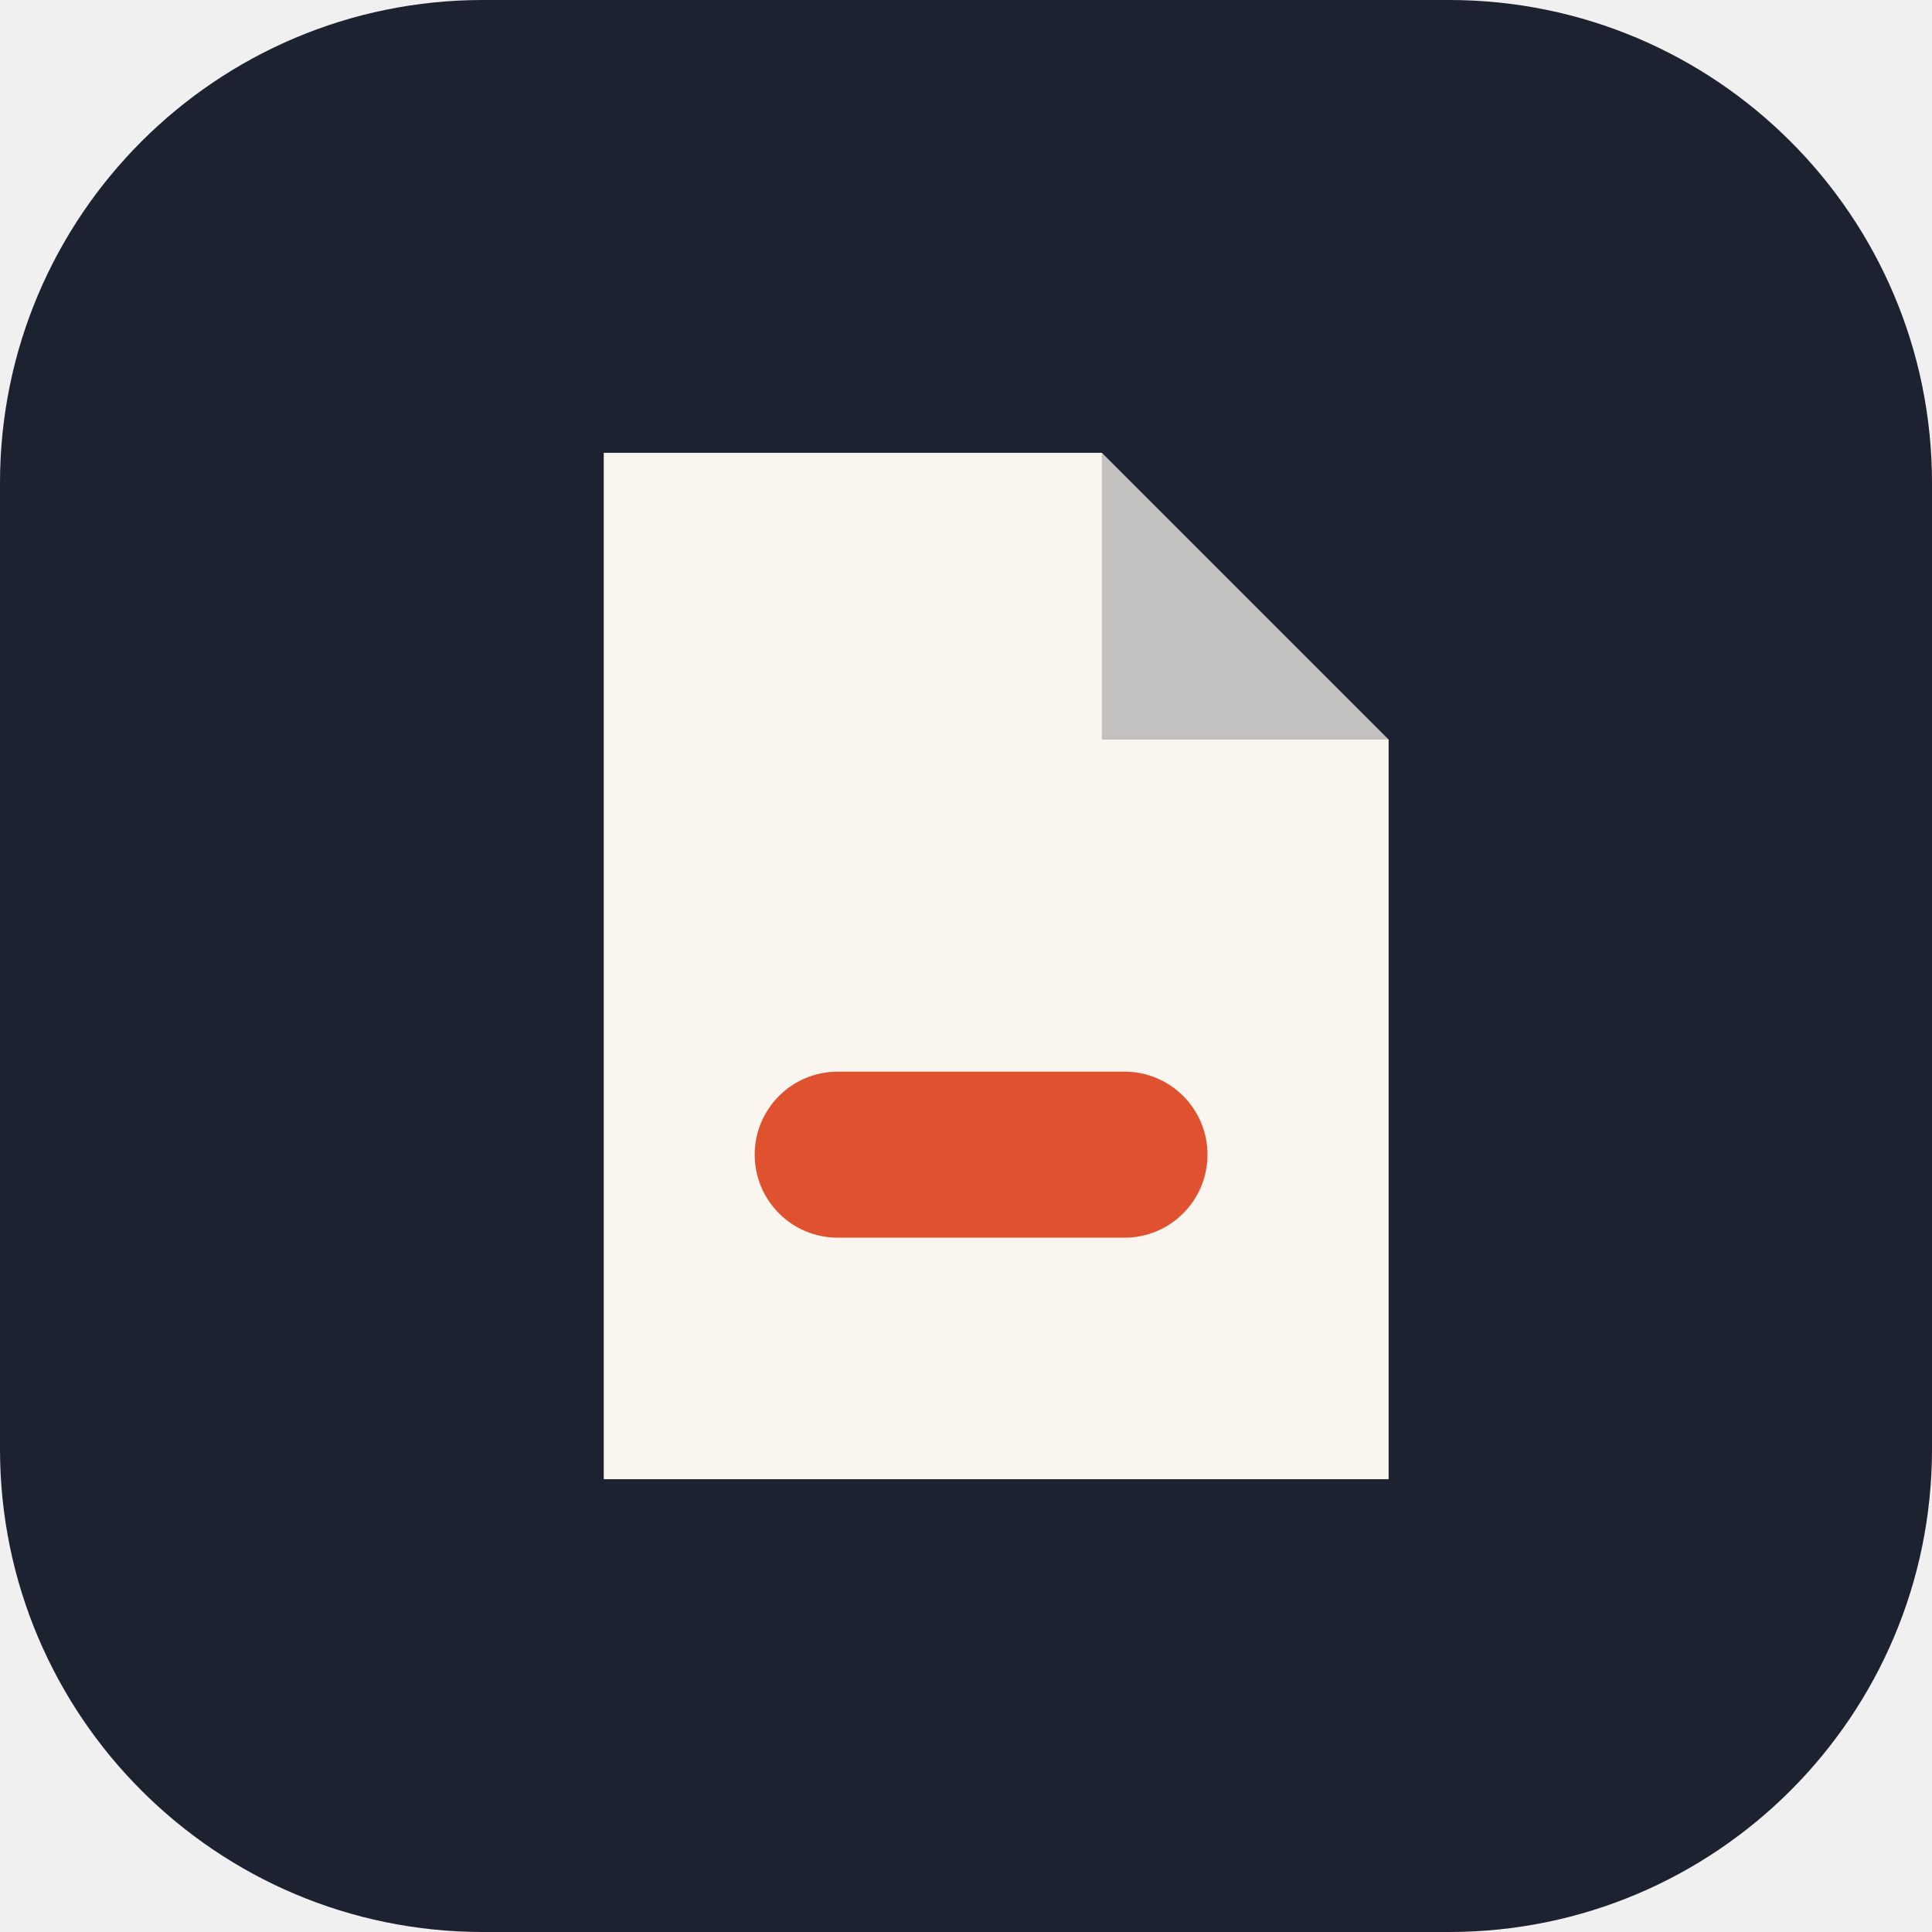
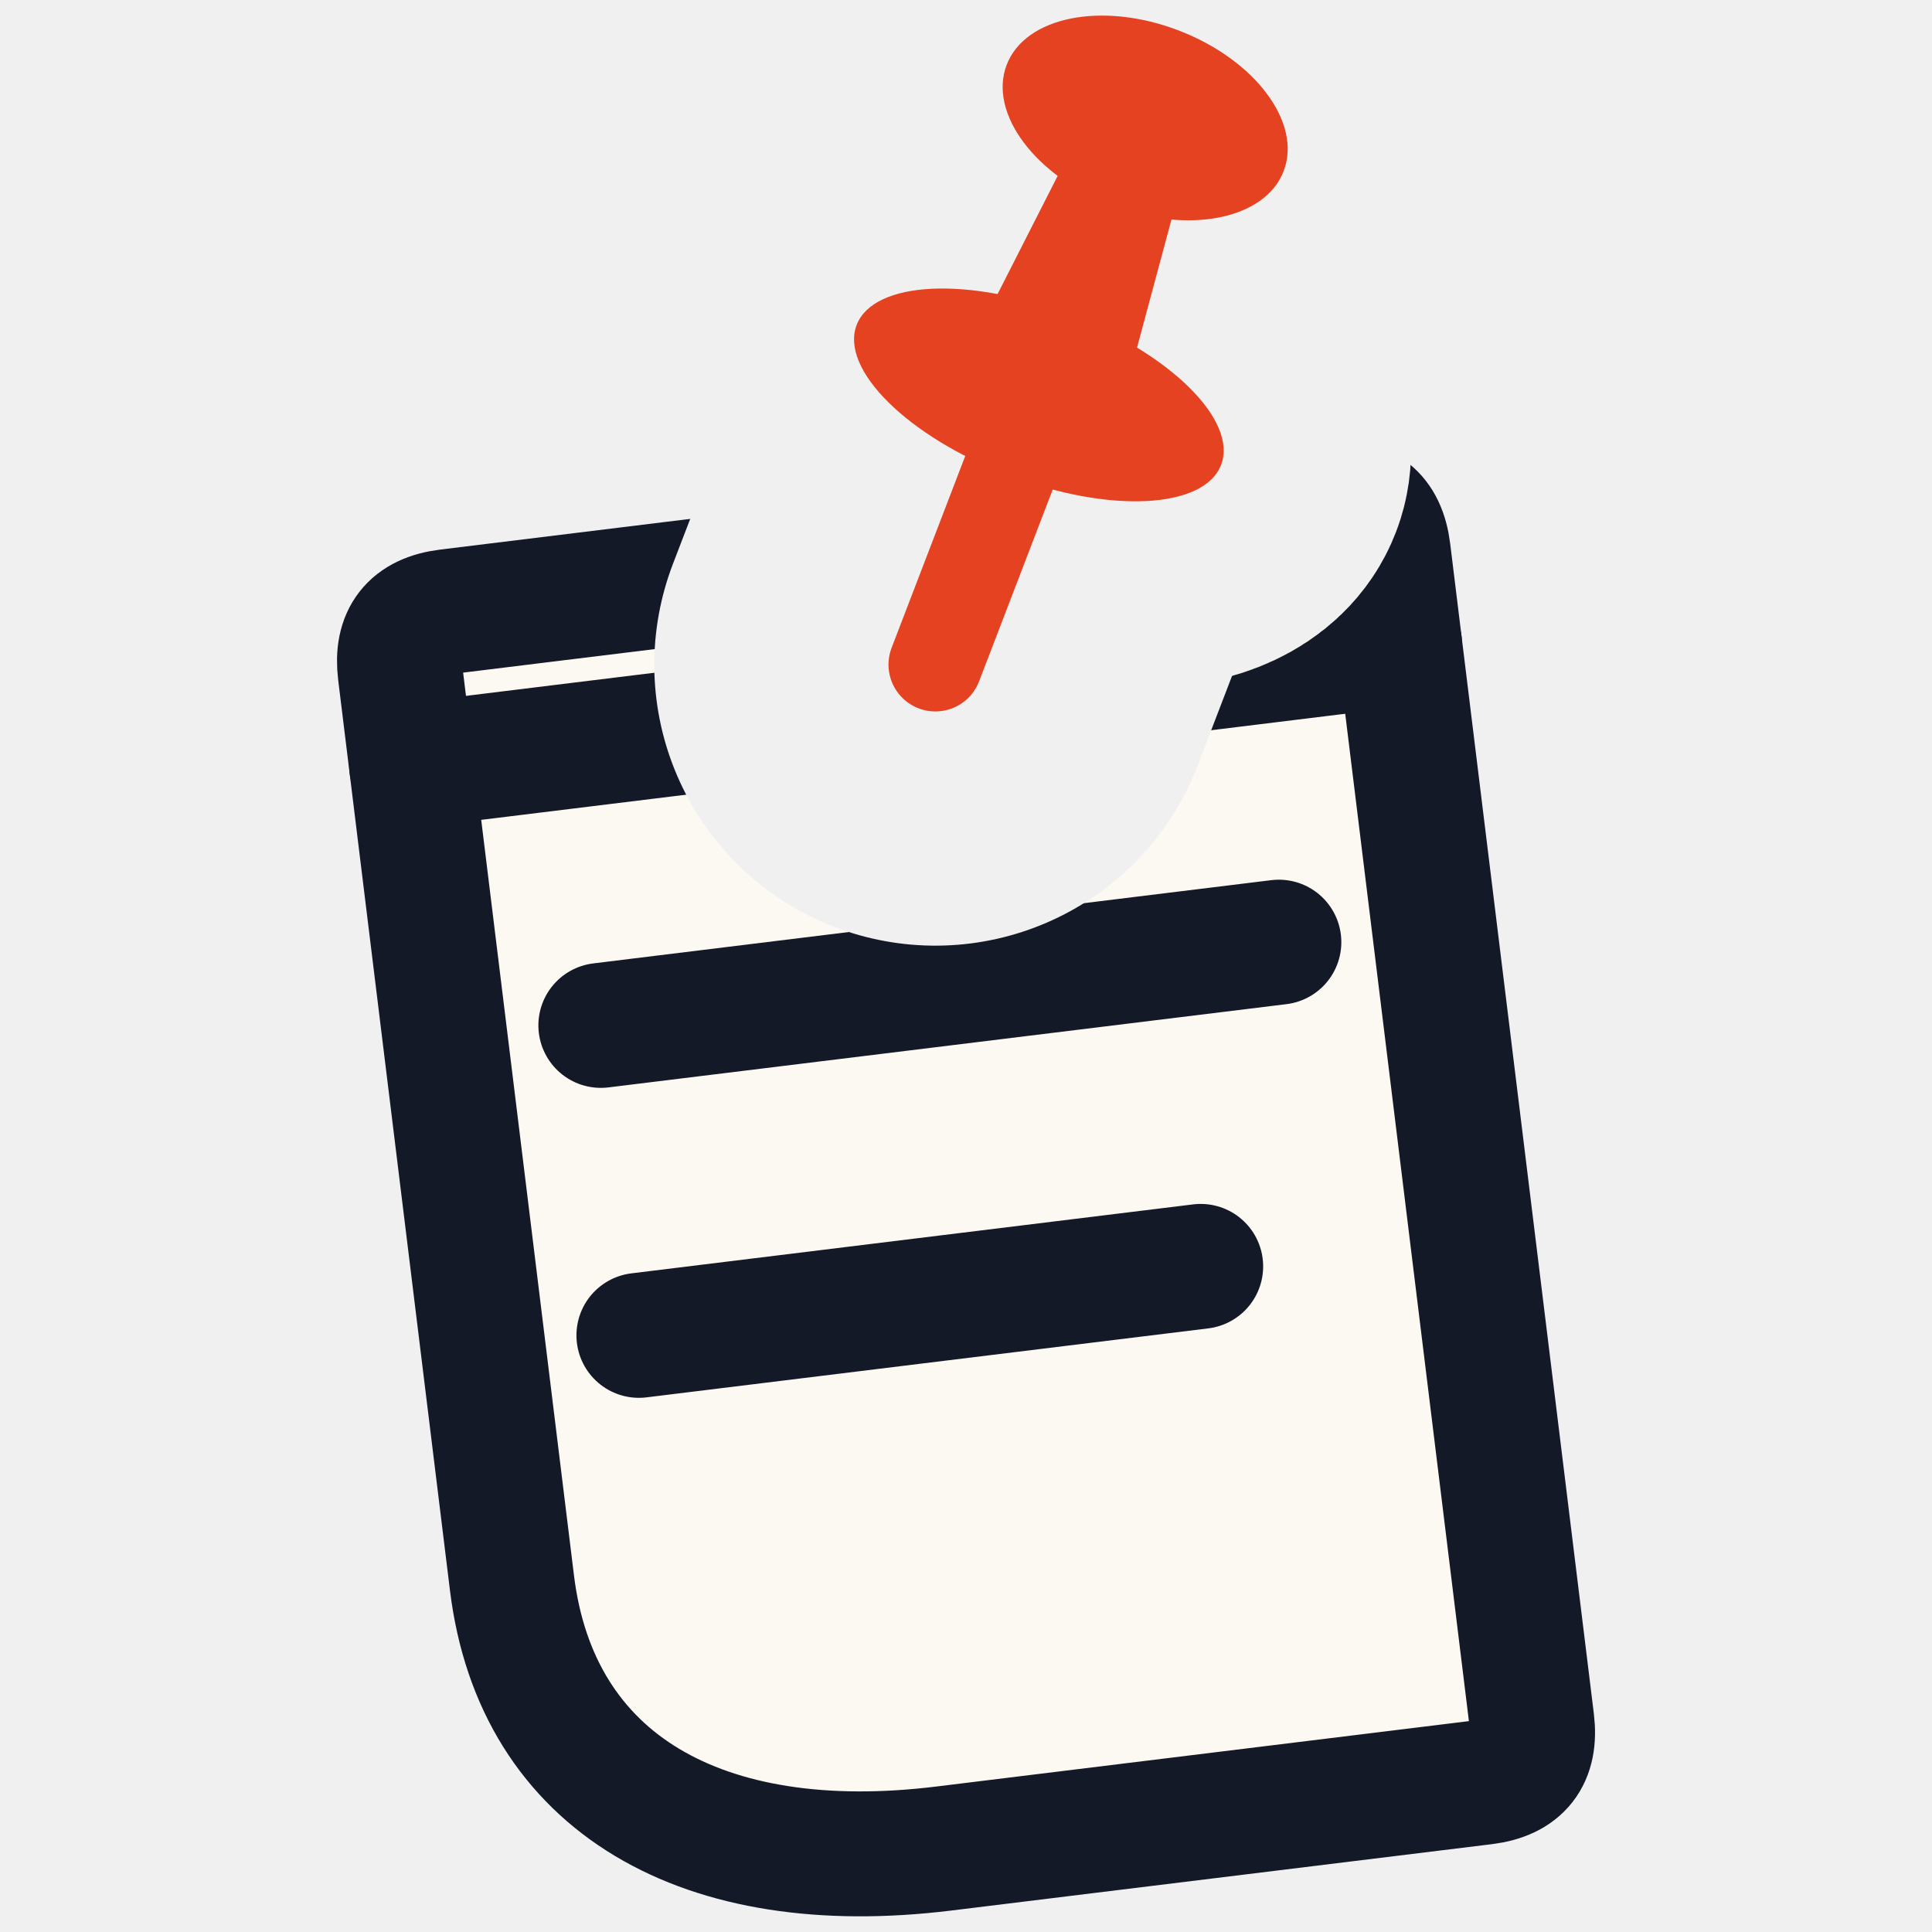
- <svg xmlns="http://www.w3.org/2000/svg" viewBox="0 0 32 32">
-   <rect width="32" height="32" rx="8" fill="#1d2230" />
-   <path d="M10 7.5h8.25L23 12.25V24.5H10Z" fill="#faf6ef" />
-   <path d="M18.25 7.5v4.75H23Z" fill="#1d2230" opacity=".25" />
-   <rect x="12.5" y="17.75" width="7.5" height="2.75" rx="1.375" fill="#e0522f" />
+ <svg xmlns="http://www.w3.org/2000/svg" viewBox="-247.47 -306.61 494.93 494.93" role="img" aria-label="Handbill">
+   <defs>
+     <mask id="favicon-16-k" maskUnits="userSpaceOnUse" x="-400" y="-400" width="800" height="800">
+       <rect x="-400" y="-400" width="800" height="800" fill="#fff" />
+       <g transform="translate(6 -131.0) rotate(28) scale(2.0)" fill="#000" stroke="#000" stroke-width="48.0" stroke-linejoin="round" stroke-linecap="round">
+         <ellipse cx="0" cy="-40" rx="25" ry="11" />
+         <path d="M-10,-46 L-7.5,-70 H7.5 L10,-46 Z" />
+         <ellipse cx="0" cy="-78" rx="19" ry="12" />
+         <path d="M0,-32 V-3" fill="none" stroke-width="72.0" />
+       </g>
+     </mask>
+   </defs>
+   <g transform="rotate(-7)">
+     <g mask="url(#favicon-16-k)" fill="none" stroke="#131927" stroke-width="32" stroke-linecap="round" stroke-linejoin="round">
+       <path d="M-127.5,84 V-151.0 Q-127.5,-165.0 -113.5,-165.0 H113.5 Q127.5,-165.0 127.5,-151.0 V151.0 Q127.5,165.0 113.5,165.0 H-26 C-88,165.0 -127.5,136 -127.5,84 Z" fill="#fcf9f2" />
+       <path d="M-127.5,-127.0 H127.5" />
+       <path d="M-87.5,-55.0 H87.5" />
+       <path d="M-87.5,25.0 H57.5" />
+     </g>
+     <g transform="translate(6 -131.0) rotate(28) scale(2.0)" fill="#e54221">
+       <ellipse cx="0" cy="-40" rx="25" ry="11" />
+       <path d="M-10,-46 L-7.5,-70 H7.5 L10,-46 Z" />
+       <ellipse cx="0" cy="-78" rx="19" ry="12" />
+       <path d="M0,-32 V-3" fill="none" stroke="#e54221" stroke-width="12.0" stroke-linecap="round" />
+     </g>
+   </g>
</svg>
